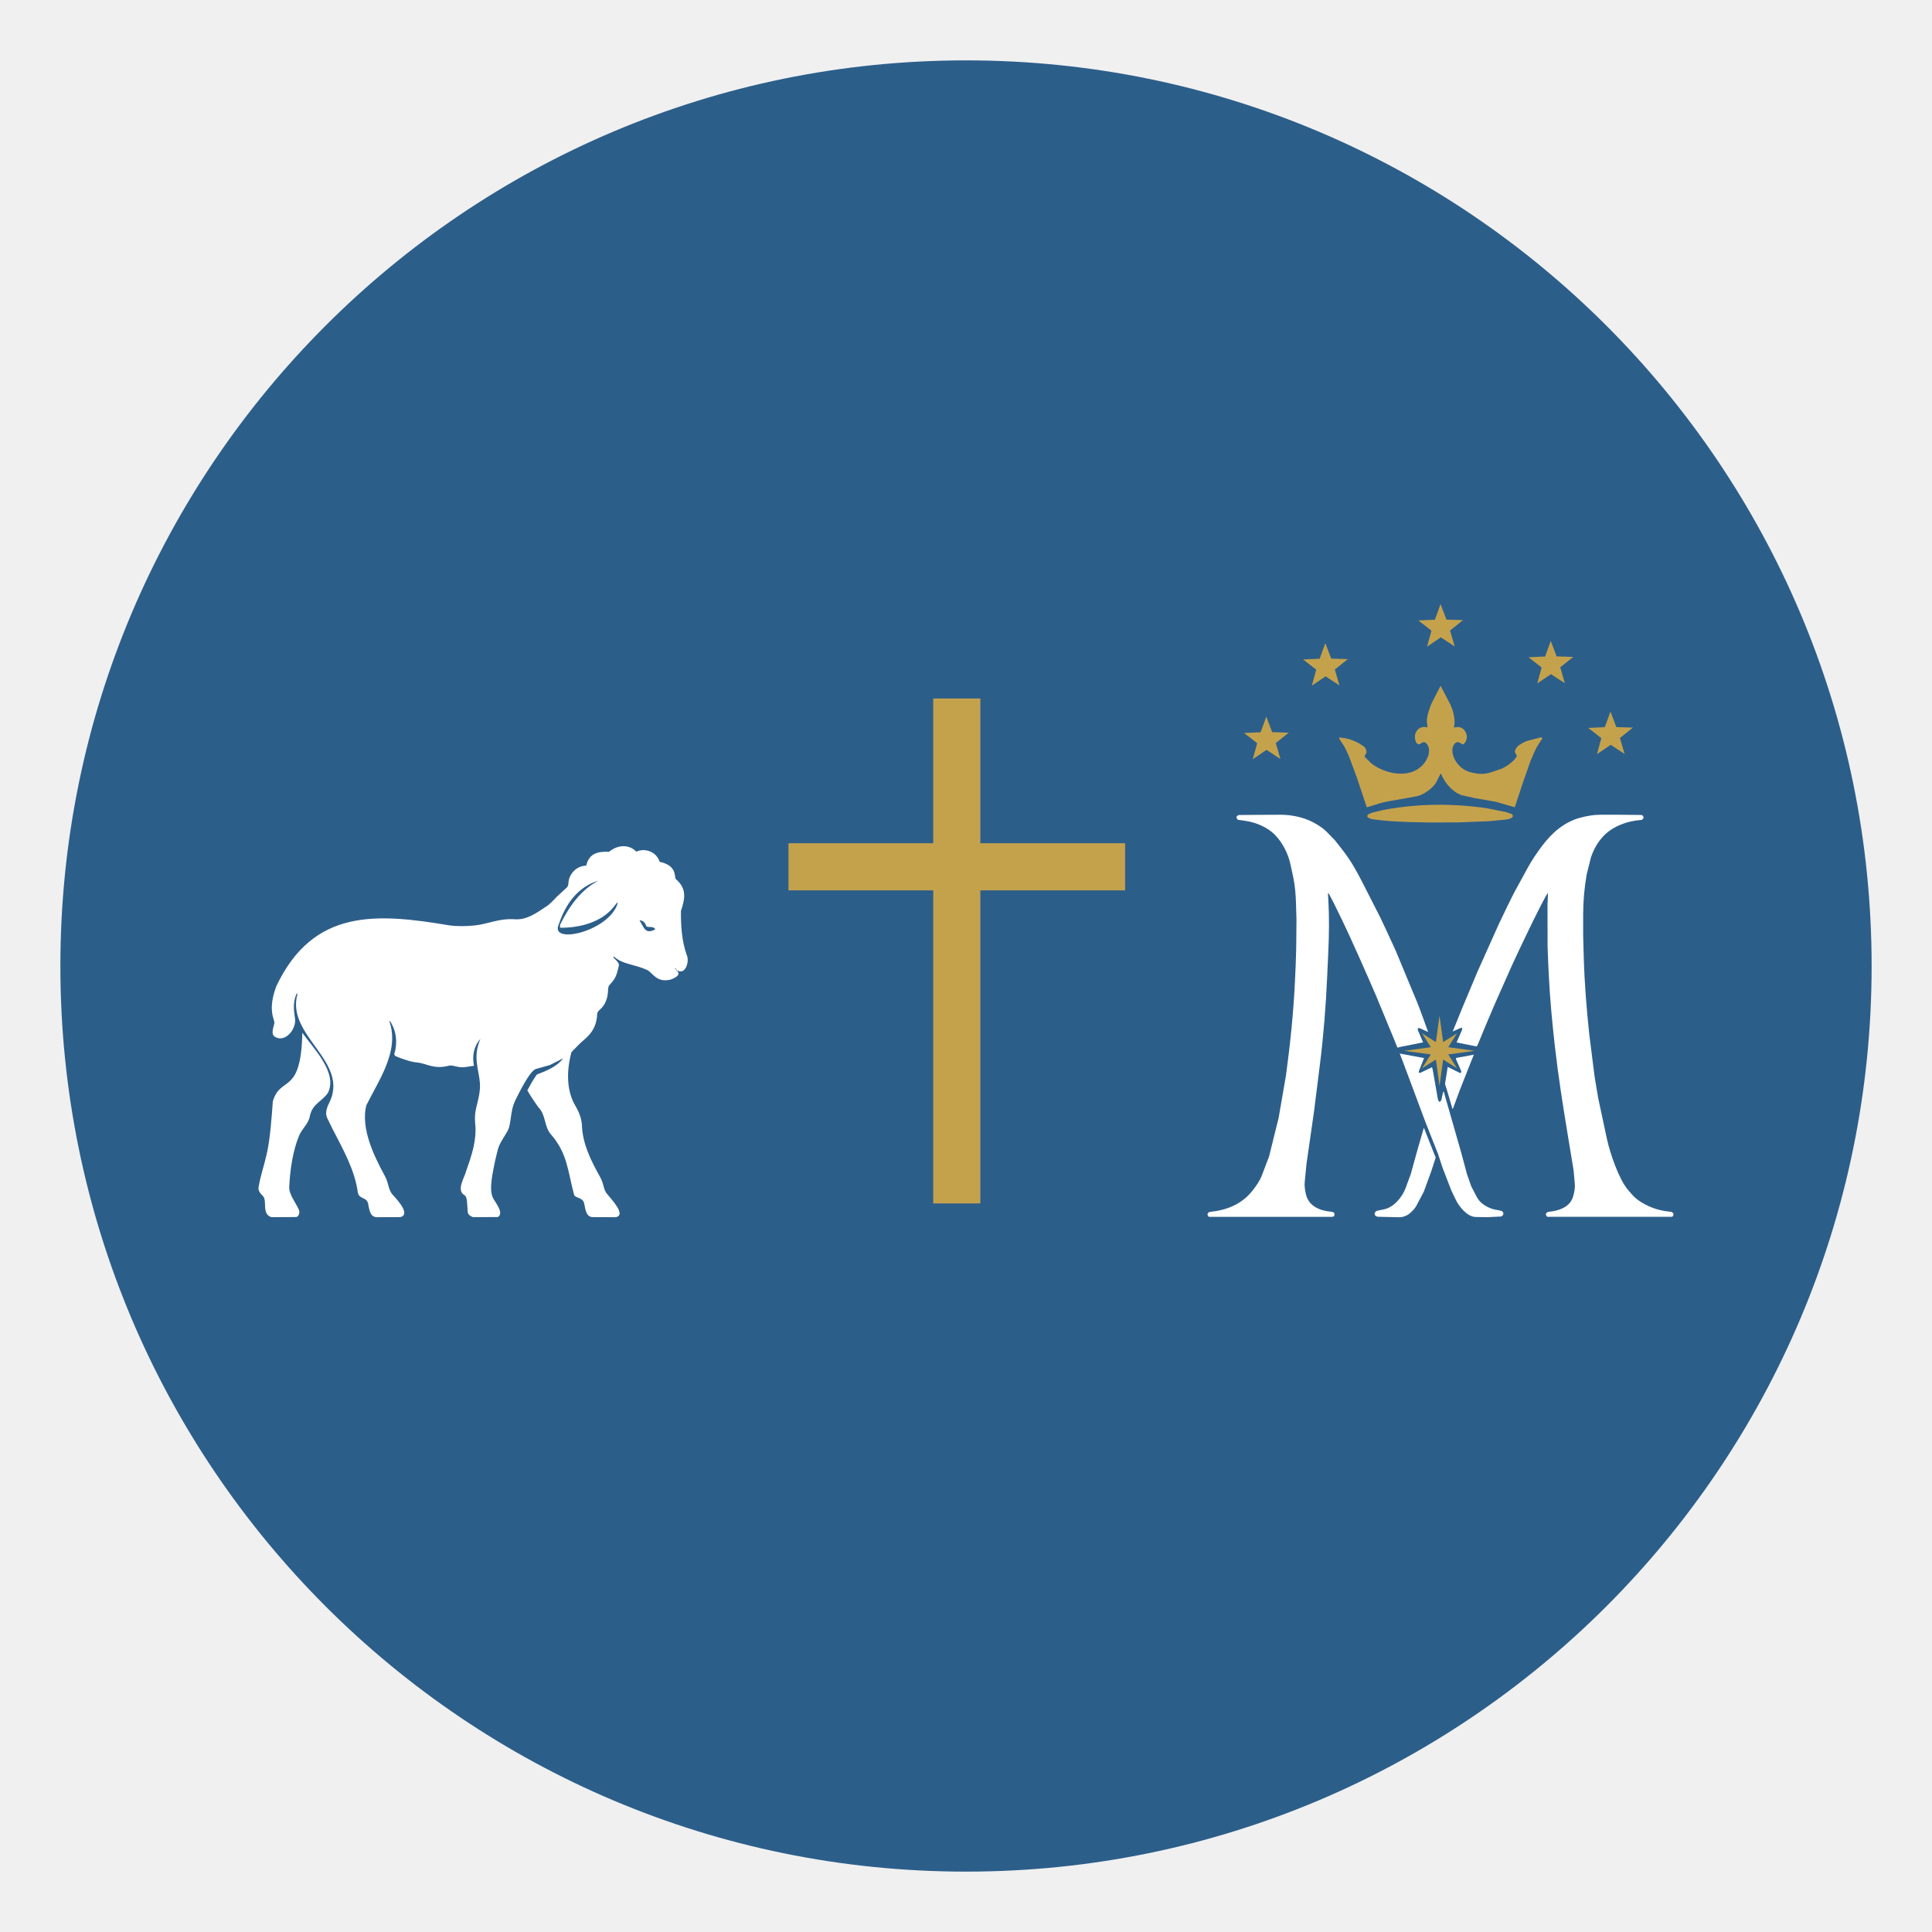
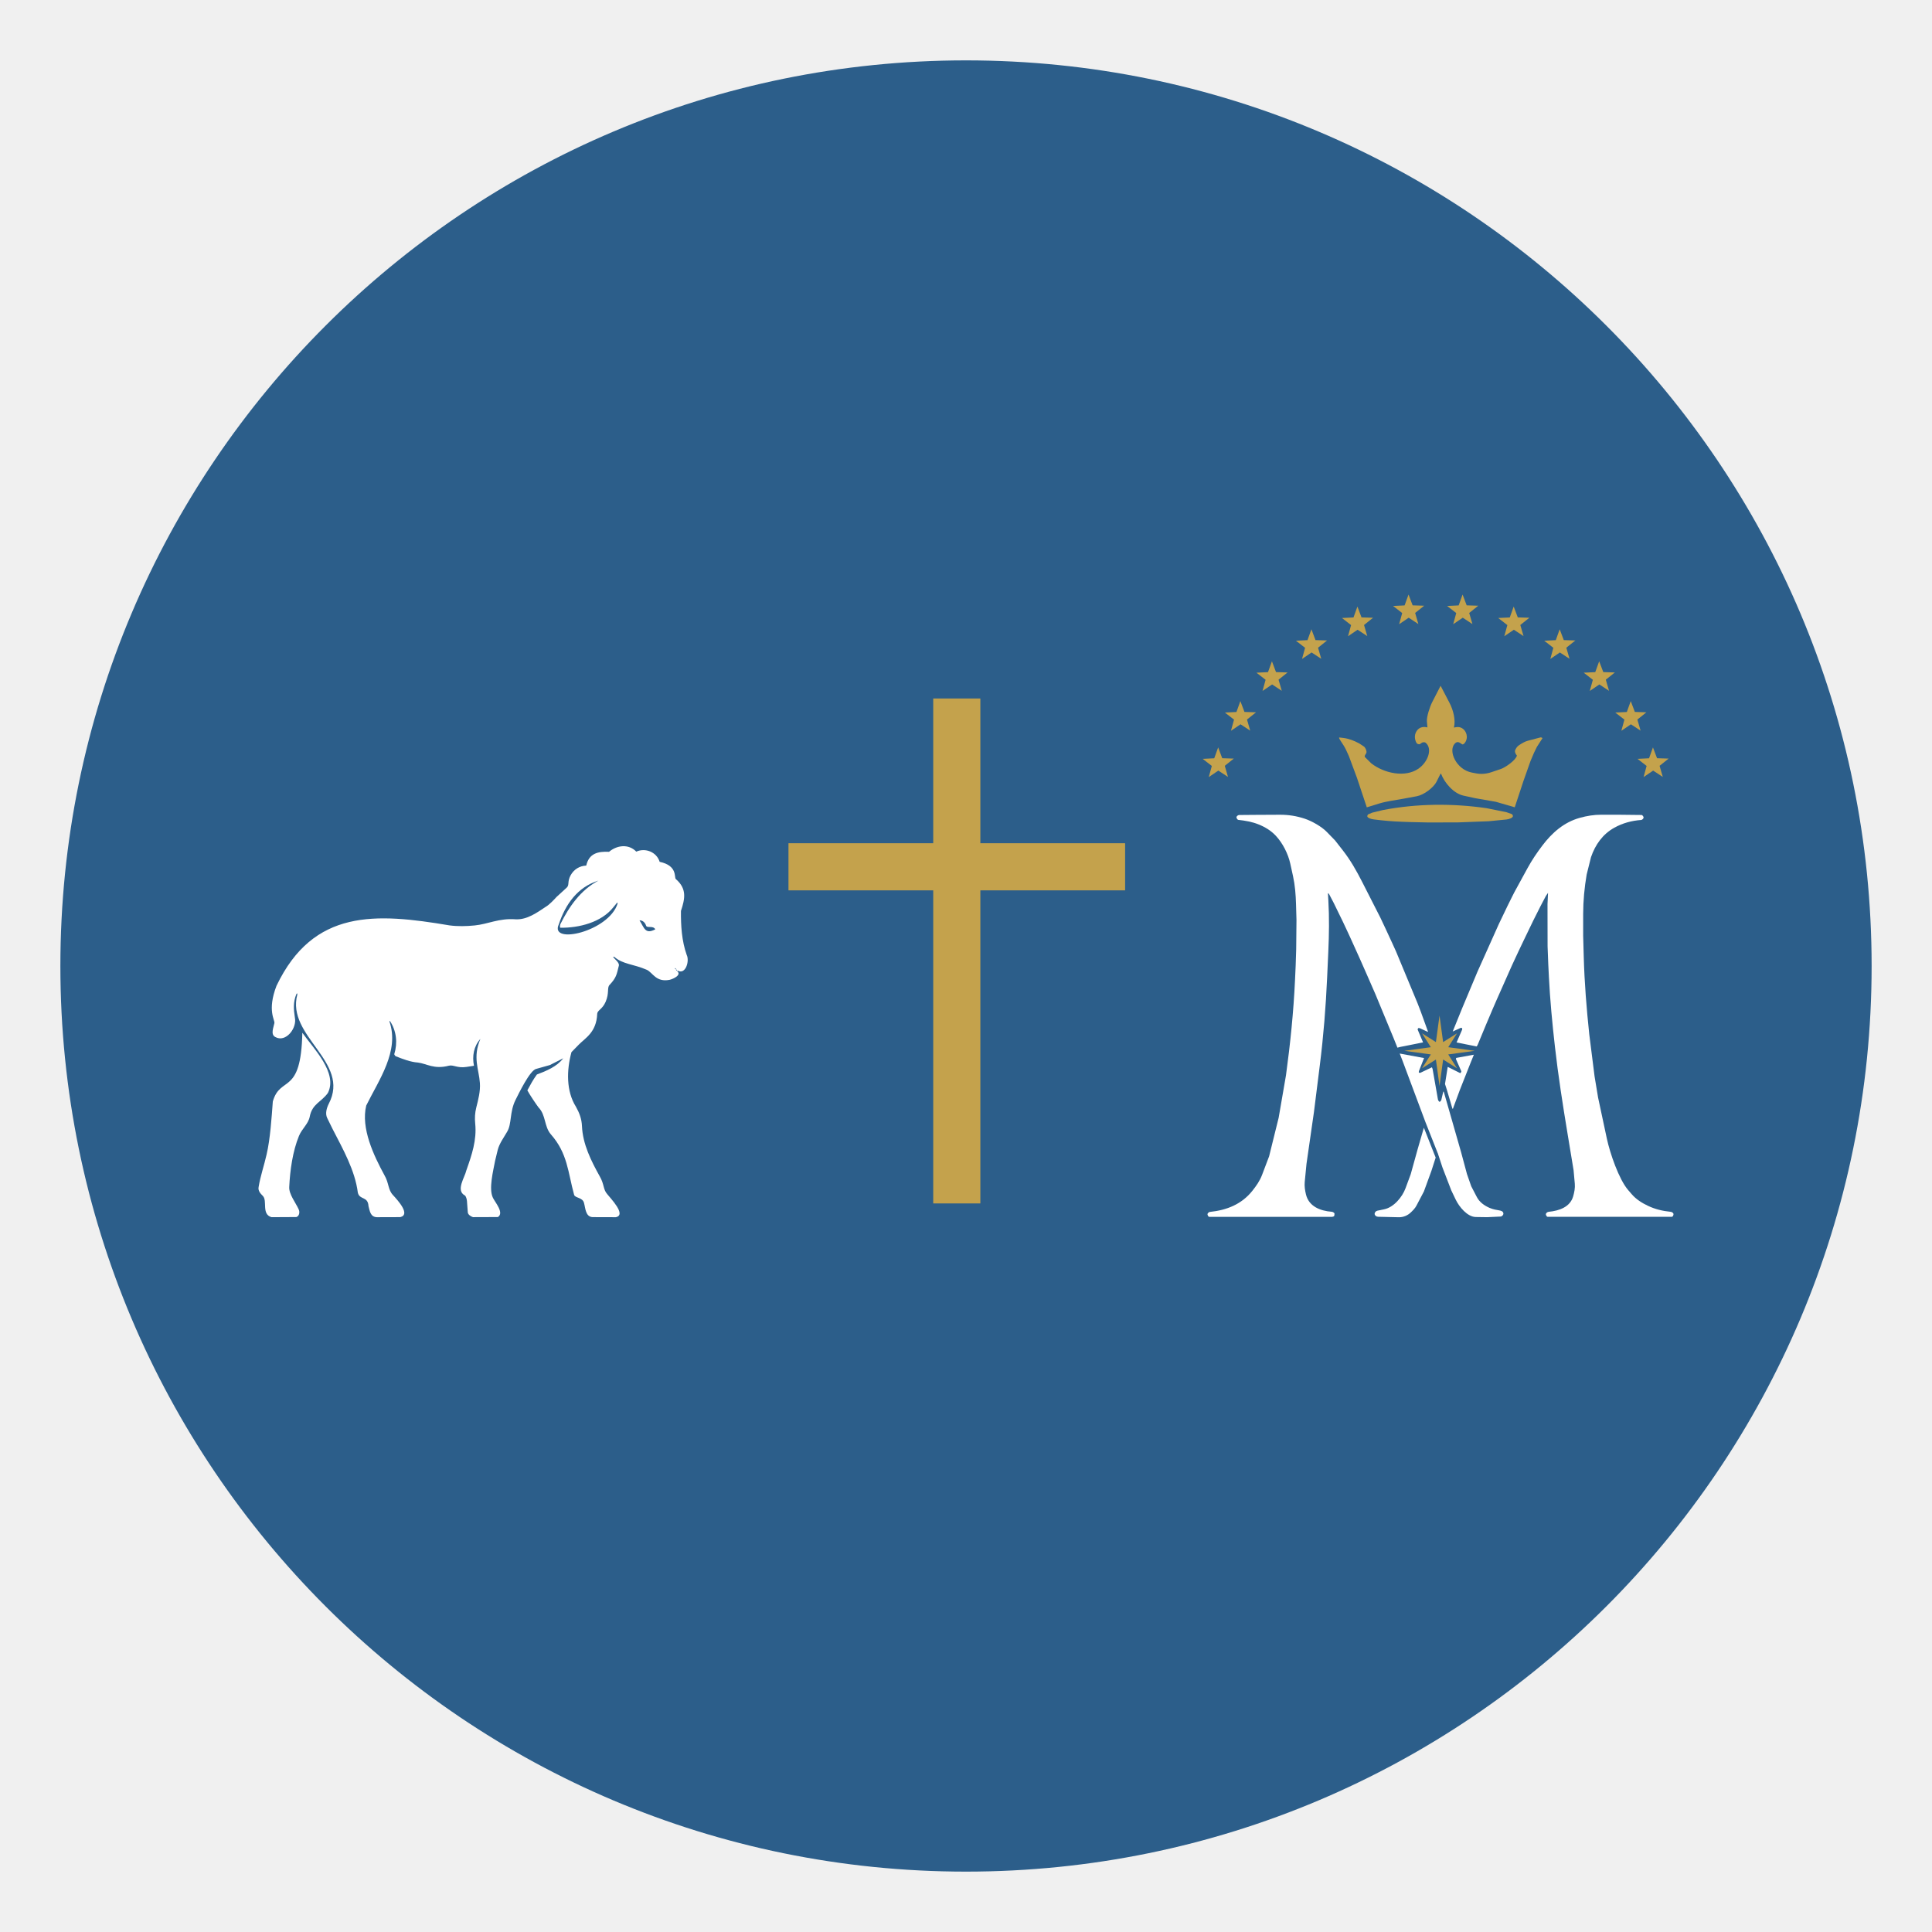
- <svg xmlns="http://www.w3.org/2000/svg" id="AB6-circle-icon" version="1.1" viewBox="0 0 1024 1024">
+ <svg xmlns="http://www.w3.org/2000/svg" id="AB6-circle-icon" viewBox="0 0 1024 1024">
  <g id="circle-primary">
    <circle id="circle-bg" cx="512" cy="512" r="480" fill="#2c5e8a" />
    <g id="circle-icons">
      <g id="lockup-m">
        <g id="crown-stars-accent">
-           <path d="M761.44,414.25c-1.61,3.21-6.72,7.07-10.55,7.78l-7.36,1.36c-4.29.8-8.53,1.26-12.67,2.53l-6.43,1.98-5.22-15.65-4.29-11.54-1.58-3.44c-1.32-2.87-4.45-6.51-3.39-6.38l2.03.24c3.01.35,5.72,1.47,8.39,2.87l2.49,1.64c.76.5,1.37,1.89,1.43,2.87.07,1.06-1.58,2.04-.73,2.87l3.29,3.25c6.82,5.28,17.92,7.65,24.96,2.78,5.14-3.55,7.61-10.76,3.72-13.81-.38-.29-1.49-.22-1.87.04l-1.07.73c-.41.28-1.5-.04-1.81-.59-1.29-2.3-1.17-5.06.6-7,1.34-1.47,3.33-1.73,5.19-1.23l-.28-3.24c-.2-2.32,1.51-7.65,2.8-10.16l4.46-8.67,4.73,9.07c1.99,3.82,3.35,9.1,2.32,13.07l1.21-.21c2.7-.47,4.88,1.37,5.5,3.95.71,2.92-1.38,5.48-2.24,5.16s-2.31-2.25-4.01-.41c-3.67,3.98.87,13.79,9.02,15.36l2.31.44c2.66.51,5.46.25,8.03-.62l5.1-1.72c2.37-.8,8.05-4.76,8.47-7.14-.56-.52-1.3-1.93-.91-2.85.41-.99,1.11-1.99,1.94-2.54,1.53-1,3.04-1.98,4.77-2.43l6.74-1.78c.28-.07,1.12.26.94.54l-2.87,4.47-1.56,3.18-1.84,4.35-3.66,10.33-4.69,14.18-9.96-2.9-11.1-1.94-6.12-1.34c-5.13-1.12-10.02-6.6-11.94-11.75l-.41.52-1.88,3.75v.03Z" fill="#c4a24c" />
-           <path d="M772.54,435.89l-15.37.04-9.64-.22-4.43-.16c-5.08-.18-9.93-.59-15-1.25-1.56-.2-3.29-.81-3.41-1.6-.04-.27.24-.98.49-1.09l2.15-.89,5.53-1.35c18.01-3.48,36.97-3.65,55.12-1l10.42,2.09,2.92,1.04c.22.08.55.72.57.95.07.95-1.81,1.73-3.48,1.9l-9.36.92-16.52.63h0Z" fill="#c4a24c" />
+           <path d="M761.44,414.25c-1.61,3.21-6.72,7.07-10.55,7.78l-7.36,1.36c-4.29.8-8.53,1.26-12.67,2.53l-6.43,1.98-5.22-15.65-4.29-11.54-1.58-3.44c-1.32-2.87-4.45-6.51-3.39-6.38l2.03.24c3.01.35,5.72,1.47,8.39,2.87l2.49,1.64c.76.5,1.37,1.89,1.43,2.87.07,1.06-1.58,2.04-.73,2.87l3.29,3.25c6.82,5.28,17.92,7.65,24.96,2.78,5.14-3.55,7.61-10.76,3.72-13.81-.38-.29-1.49-.22-1.87.04l-1.07.73c-.41.28-1.5-.04-1.81-.59-1.29-2.3-1.17-5.06.6-7,1.34-1.47,3.33-1.73,5.19-1.23l-.28-3.24c-.2-2.32,1.51-7.65,2.8-10.16l4.46-8.67,4.73,9.07c1.99,3.82,3.35,9.1,2.32,13.07l1.21-.21c2.7-.47,4.88,1.37,5.5,3.95.71,2.92-1.38,5.48-2.24,5.16s-2.31-2.25-4.01-.41c-3.67,3.98.87,13.79,9.02,15.36l2.31.44c2.66.51,5.46.25,8.03-.62l5.1-1.72c2.37-.8,8.05-4.76,8.47-7.14-.56-.52-1.3-1.93-.91-2.85.41-.99,1.11-1.99,1.94-2.54,1.53-1,3.04-1.98,4.77-2.43l6.74-1.78c.28-.07,1.12.26.94.54l-2.87,4.47-1.56,3.18-1.84,4.35-3.66,10.33-4.69,14.18-9.96-2.9-11.1-1.94-6.12-1.34c-5.13-1.12-10.02-6.6-11.94-11.75l-.41.52-1.88,3.75Z" fill="#c4a24c" />
+           <path d="M772.54,435.89l-15.37.04-9.64-.22-4.43-.16c-5.08-.18-9.93-.59-15-1.25-1.56-.2-3.29-.81-3.41-1.6-.04-.27.24-.98.49-1.09l2.15-.89,5.53-1.35c18.01-3.48,36.97-3.65,55.12-1l10.42,2.09,2.92,1.04c.22.08.55.72.57.95.07.95-1.81,1.73-3.48,1.9l-9.36.92-16.52.63Z" fill="#c4a24c" />
          <polygon points="772.24 566.21 764.89 561.57 762.98 575.61 761.06 561.57 753.72 566.21 758.36 558.87 744.32 556.95 758.36 555.04 753.72 547.69 761.06 552.33 762.98 538.29 764.89 552.33 772.24 547.69 767.6 555.04 781.64 556.95 767.6 558.87 772.24 566.21" fill="#c4a24c" />
-           <polygon points="678.64 402.28 671.29 397.45 664.01 402.39 666.34 393.91 659.39 388.51 668.17 388.1 671.16 379.82 674.27 388.05 683.06 388.33 676.19 393.83 678.64 402.28" fill="#c4a24c" />
-           <polygon points="709.94 363.3 702.59 358.47 695.31 363.41 697.63 354.93 690.68 349.53 699.47 349.12 702.45 340.84 705.56 349.07 714.36 349.35 707.49 354.85 709.94 363.3" fill="#c4a24c" />
-           <polygon points="861.06 399.6 853.71 394.77 846.43 399.71 848.75 391.22 841.8 385.83 850.59 385.41 853.58 377.14 856.68 385.37 865.48 385.65 858.61 391.15 861.06 399.6" fill="#c4a24c" />
-           <polygon points="829.41 362.14 822.06 357.31 814.78 362.25 817.1 353.77 810.15 348.37 818.94 347.96 821.93 339.68 825.03 347.91 833.83 348.19 826.96 353.69 829.41 362.14" fill="#c4a24c" />
-           <polygon points="771.01 342.63 763.66 337.8 756.38 342.74 758.7 334.26 751.75 328.86 760.54 328.45 763.52 320.17 766.63 328.4 775.43 328.68 768.56 334.18 771.01 342.63" fill="#c4a24c" />
+           <g id="Stars">
+             <polygon id="Left_Star" data-name="Left Star" points="650.86 411.79 645.74 408.43 640.67 411.87 642.29 405.96 637.44 402.2 643.57 401.91 645.65 396.14 647.81 401.88 653.94 402.07 649.16 405.9 650.86 411.79" fill="#c4a24c" />
+             <polygon points="662.64 387.26 657.52 383.89 652.44 387.33 654.06 381.42 649.22 377.66 655.34 377.37 657.42 371.6 659.59 377.34 665.72 377.54 660.93 381.37 662.64 387.26" fill="#c4a24c" />
+             <polygon points="679.37 366.14 674.24 362.77 669.17 366.22 670.79 360.3 665.94 356.54 672.07 356.25 674.15 350.49 676.31 356.22 682.44 356.42 677.66 360.25 679.37 366.14" fill="#c4a24c" />
+             <polygon points="700.29 349.18 695.17 345.82 690.1 349.26 691.72 343.35 686.87 339.59 693 339.3 695.08 333.53 697.24 339.27 703.37 339.46 698.59 343.3 700.29 349.18" fill="#c4a24c" />
+             <polygon points="724.68 337.14 719.55 333.78 714.48 337.22 716.1 331.31 711.26 327.55 717.38 327.26 719.46 321.49 721.63 327.23 727.75 327.42 722.97 331.26 724.68 337.14" fill="#c4a24c" />
+             <polygon points="751.77 330.77 746.64 327.4 741.57 330.84 743.19 324.93 738.35 321.17 744.47 320.88 746.55 315.11 748.72 320.85 754.84 321.04 750.06 324.88 751.77 330.77" fill="#c4a24c" />
+             <polygon points="780.42 330.77 775.3 327.4 770.22 330.84 771.84 324.93 767 321.17 773.12 320.88 775.2 315.11 777.37 320.85 783.5 321.04 778.71 324.88 780.42 330.77" fill="#c4a24c" />
+             <polygon points="807.51 337.14 802.38 333.78 797.31 337.22 798.93 331.31 794.09 327.55 800.21 327.26 802.29 321.49 804.46 327.23 810.59 327.42 805.8 331.26 807.51 337.14" fill="#c4a24c" />
+             <polygon points="831.89 349.18 826.77 345.82 821.7 349.26 823.31 343.35 818.47 339.59 824.6 339.3 826.67 333.53 828.84 339.27 834.97 339.46 830.18 343.3 831.89 349.18" fill="#c4a24c" />
+             <polygon points="852.82 366.14 847.7 362.77 842.62 366.22 844.24 360.3 839.4 356.54 845.52 356.25 847.6 350.49 849.77 356.22 855.9 356.42 851.11 360.25 852.82 366.14" fill="#c4a24c" />
+             <polygon points="869.55 387.26 864.42 383.89 859.35 387.33 860.97 381.42 856.13 377.66 862.25 377.37 864.33 371.6 866.5 377.34 872.62 377.54 867.84 381.37 869.55 387.26" fill="#c4a24c" />
+             <polygon id="Right_Star" data-name="Right Star" points="881.32 411.79 876.2 408.43 871.13 411.87 872.74 405.96 867.9 402.2 874.03 401.91 876.1 396.14 878.27 401.88 884.4 402.07 879.61 405.9 881.32 411.79" fill="#c4a24c" />
+           </g>
        </g>
        <g id="m-letterform">
-           <path d="M820.93,517.33l-.32-6.43-.36-9.34-.04-22.33.28-6.01-1.14,1.65-2.9,5.52-3.75,7.46-4.85,10.04-2.8,5.88-1.59,3.4-2.17,4.68-8.01,18.04-2.17,4.99-3.43,8.09-4.47,10.77c-.1.23-.45.8-.53.9l-3.89-.77-6.78-1.34,2.93-6.74c.08-.19.11-.81-.03-.86l-.58-.19-4.37,1.99,5.04-12.41,8.08-19.27,11.33-25.28,4.54-9.47,2.26-4.56,1.47-2.91,6.92-12.66c2.33-4.26,4.95-8.14,7.88-12.01,5.18-6.83,11.46-12.35,19.81-14.68,3.76-1.05,7.53-1.67,11.42-1.66h8.5l12.81.14c.51,0,1.14.88,1.12,1.39-.02.46-.72,1.21-1.26,1.25-5.12.37-9.83,1.65-14.28,4.12-6.14,3.4-10.08,9-12.34,15.61l-2.3,9.21c-1.18,6.96-1.84,13.83-1.85,20.92v11.5l.31,11.23c.39,13.8,1.47,27.23,2.92,40.98l2.82,22.36,1.86,11.21,4.64,21.72c1.64,7.7,6.37,21.57,11.27,27.27l1.88,2.18c2.36,2.74,5.4,4.67,8.68,6.22,3.83,1.8,7.77,2.75,12.05,3.16.56.05,1.2.52,1.4.93s-.17,1.71-.85,1.71h-65.8c-.54,0-1.04-1.09-.94-1.49.15-.55.79-1.09,1.48-1.16,5.7-.54,11.36-2.59,12.97-8.15.62-2.15,1.08-4.45.88-6.7l-.65-7.19-3.23-19.57c-2.53-15.35-4.9-30.39-6.65-45.85-1.42-12.52-2.59-24.75-3.23-37.51v.02Z" fill="#fff" />
-           <path d="M766.75,577.24l-.87-2.7,1.44-9.07,6.54,3.27c.36.18.83-.93.62-1.06l-2.82-6.39.15-.57,7.11-1.29,2.26-.41-1.84,4.54-5.62,14.22-3.44,9.32-.23.63c-.05.12-.29-.25-.33-.41l-1.28-4.36-1.68-5.71h0Z" fill="#fff" />
-           <path d="M703.83,473.37l.23,4c.51,9.05.38,17.92-.03,26.99l-.62,13.74c-.7,15.62-1.93,30.93-3.87,46.43l-3.12,24.88-3.95,27.44-.94,9.66c-.21,2.19.15,4.41.65,6.53,1.49,6.3,7.44,8.78,13.76,9.23.5.04,1.41.6,1.38,1.05s-.08.91-.16,1.14c-.1.29-.86.5-1.33.5h-64.87c-.57,0-1.04-1.09-.96-1.5s.7-1.06,1.22-1.11c9-.93,16.81-4.04,22.48-11.1,2.1-2.62,4.01-5.33,5.2-8.47l3.76-9.92,5.05-20.41,3.89-22.53c2.3-16.9,4.01-33.57,4.79-50.58l.34-7.51.28-8.7.15-15.52-.24-8.41c-.15-5.04-.52-9.96-1.6-14.87l-1.45-6.61c-1.13-5.16-4-10.83-7.64-14.73-2.55-2.73-5.72-4.66-9.17-6.04s-6.95-1.99-10.73-2.4c-.46-.05-1.05-1.01-.98-1.46.08-.5.85-1.12,1.4-1.12l8.14-.07,13.48-.07c4.51-.02,8.9.67,13.18,2.1,3.82,1.27,8.96,4.21,11.64,6.97l4.44,4.57,4.1,5.25c4.07,5.21,7.25,10.83,10.27,16.76l9.63,18.91,2.99,6.35,3.24,7.01,2.05,4.51,11.39,27.41,1.74,4.52,3.89,10.74-.93-.35-3.31-1.55c-.18-.09-.67-.16-.83-.16-.22,0-.55.66-.46.87l2.61,6.16.25.59s-.25.05-.48.09l-5.64,1.13-6.02,1.19-1.45.39-2.02-5.03-9.72-23.48-4.17-9.54-4.28-9.69-4.94-10.91-1.58-3.41-2.28-4.85-4.8-9.84-2.47-4.71c-.05-.09-.62-.49-.55-.43l-.03-.03Z" fill="#fff" />
-           <path d="M796.82,643.09c-.41-2.14-3.23-1.11-7.35-2.9-2.78-1.21-5.32-3.04-6.71-5.72l-2.98-5.73-2.25-6.45-3.1-11.53-9.19-32.09c-.07-.04-.19-.1-.27-.13l-1.06,4.52c-.06.27-.69.97-.91.93-.35-.06-.8-.88-.87-1.29l-2.1-11.95-.73-4.17c-.04-.2-.3-.84-.35-.89l-6.09,2.9c-.2.1-.84,0-.86-.17-.01-.11-.01-.54.05-.71l2.73-6.92-12.9-2.39,1.52,3.9,12.09,32.36h0l6.49,16.44c.06,0,.09,0,.04.02l2.52,7.67,4.67,12.13,2.31,4.83c1.91,3.99,6.25,9.22,10.67,9.29l6.02.09,7.16-.34c.76-.04,1.59-.93,1.44-1.71h0Z" fill="#fff" />
-           <path d="M764.98,578.54h0c-.09-.05-.06-.03,0,0Z" fill="#fff" />
-           <path d="M760.34,612.06h0l-5.66-14.34-3.33,11.5-3.64,13.13-2.77,7.49c-1.73,4.67-6.23,10.06-11.26,11.1l-3.64.75c-.81.17-1.52.97-1.45,1.76.07.82.92,1.44,1.83,1.46l10.91.25c2.42.06,4.73-.91,6.44-2.55,1.12-1.08,2.25-2.2,2.97-3.58l3.96-7.54,3.98-10.91,2.26-7.04-.58-1.47h-.02Z" fill="#fff" />
+           <g>
+             <path d="M820.93,517.33l-.32-6.43-.36-9.34-.04-22.33.28-6.01-1.14,1.65-2.9,5.52-3.75,7.46-4.85,10.04-2.8,5.88-1.59,3.4-2.17,4.68-8.01,18.04-2.17,4.99-3.43,8.09-4.47,10.77c-.1.23-.45.8-.53.9l-3.89-.77-6.78-1.34,2.93-6.74c.08-.19.11-.81-.03-.86l-.58-.19-4.37,1.99,5.04-12.41,8.08-19.27,11.33-25.28,4.54-9.47,2.26-4.56,1.47-2.91,6.92-12.66c2.33-4.26,4.95-8.14,7.88-12.01,5.18-6.83,11.46-12.35,19.81-14.68,3.76-1.05,7.53-1.67,11.42-1.66h8.5s12.81.14,12.81.14c.51,0,1.14.88,1.12,1.39-.02.46-.72,1.21-1.26,1.25-5.12.37-9.83,1.65-14.28,4.12-6.14,3.4-10.08,9-12.34,15.61l-2.3,9.21c-1.18,6.96-1.84,13.83-1.85,20.92v11.5s.31,11.23.31,11.23c.39,13.8,1.47,27.23,2.92,40.98l2.82,22.36,1.86,11.21,4.64,21.72c1.64,7.7,6.37,21.57,11.27,27.27l1.88,2.18c2.36,2.74,5.4,4.67,8.68,6.22,3.83,1.8,7.77,2.75,12.05,3.16.56.05,1.2.52,1.4.93s-.17,1.71-.85,1.71h-65.8c-.54,0-1.04-1.09-.94-1.49.15-.55.79-1.09,1.48-1.16,5.7-.54,11.36-2.59,12.97-8.15.62-2.15,1.08-4.45.88-6.7l-.65-7.19-3.23-19.57c-2.53-15.35-4.9-30.39-6.65-45.85-1.42-12.52-2.59-24.75-3.23-37.51Z" fill="#fff" />
+             <path d="M766.75,577.24l-.87-2.7,1.44-9.07,6.54,3.27c.36.18.83-.93.62-1.06l-2.82-6.39.15-.57,7.11-1.29,2.26-.41-1.84,4.54-5.62,14.22-3.44,9.32-.23.63c-.05.12-.29-.25-.33-.41l-1.28-4.36-1.68-5.71Z" fill="#fff" />
+             <path d="M703.83,473.37l.23,4c.51,9.05.38,17.92-.03,26.99l-.62,13.74c-.7,15.62-1.93,30.93-3.87,46.43l-3.12,24.88-3.95,27.44-.94,9.66c-.21,2.19.15,4.41.65,6.53,1.49,6.3,7.44,8.78,13.76,9.23.5.04,1.41.6,1.38,1.05s-.08.91-.16,1.14c-.1.29-.86.5-1.33.5h-64.87c-.57,0-1.04-1.09-.96-1.5s.7-1.06,1.22-1.11c9-.93,16.81-4.04,22.48-11.1,2.1-2.62,4.01-5.33,5.2-8.47l3.76-9.92,5.05-20.41,3.89-22.53c2.3-16.9,4.01-33.57,4.79-50.58l.34-7.51.28-8.7.15-15.52-.24-8.41c-.15-5.04-.52-9.96-1.6-14.87l-1.45-6.61c-1.13-5.16-4-10.83-7.64-14.73-2.55-2.73-5.72-4.66-9.17-6.04s-6.95-1.99-10.73-2.4c-.46-.05-1.05-1.01-.98-1.46.08-.5.85-1.12,1.4-1.12l8.14-.07,13.48-.07c4.51-.02,8.9.67,13.18,2.1,3.82,1.27,8.96,4.21,11.64,6.97l4.44,4.57,4.1,5.25c4.07,5.21,7.25,10.83,10.27,16.76l9.63,18.91,2.99,6.35,3.24,7.01,2.05,4.51,11.39,27.41,1.74,4.52,3.89,10.74-.93-.35-3.31-1.55c-.18-.09-.67-.16-.83-.16-.22,0-.55.66-.46.87l2.61,6.16.25.59s-.25.05-.48.09l-5.64,1.13-6.02,1.19-1.45.39-2.02-5.03-9.72-23.48-4.17-9.54-4.28-9.69-4.94-10.91-1.58-3.41-2.28-4.85-4.8-9.84-2.47-4.71c-.05-.09-.62-.49-.55-.43Z" fill="#fff" />
+           </g>
+           <g>
+             <path d="M796.82,643.09c-.41-2.14-3.23-1.11-7.35-2.9-2.78-1.21-5.32-3.04-6.71-5.72l-2.98-5.73-2.25-6.45-3.1-11.53-9.19-32.09c-.07-.04-.19-.1-.27-.13l-1.06,4.52c-.06.27-.69.97-.91.93-.35-.06-.8-.88-.87-1.29l-2.1-11.95-.73-4.17c-.04-.2-.3-.84-.35-.89l-6.09,2.9c-.2.1-.84,0-.86-.17-.01-.11-.01-.54.05-.71l2.73-6.92-12.9-2.39,1.52,3.9,12.09,32.36h0s6.49,16.44,6.49,16.44c.06,0,.09,0,.04.02l2.52,7.67,4.67,12.13,2.31,4.83c1.91,3.99,6.25,9.22,10.67,9.29l6.02.09,7.16-.34c.76-.04,1.59-.93,1.44-1.71Z" fill="#fff" />
+             <path d="M764.98,578.54h0c-.09-.05-.06-.03,0,0Z" fill="#fff" />
+           </g>
+           <path d="M760.34,612.06h0s-5.66-14.34-5.66-14.34l-3.33,11.5-3.64,13.13-2.77,7.49c-1.73,4.67-6.23,10.06-11.26,11.1l-3.64.75c-.81.17-1.52.97-1.45,1.76.07.82.92,1.44,1.83,1.46l10.91.25c2.42.06,4.73-.91,6.44-2.55,1.12-1.08,2.25-2.2,2.97-3.58l3.96-7.54,3.98-10.91,2.26-7.04-.58-1.47Z" fill="#fff" />
        </g>
      </g>
      <g id="lockup-lamb">
-         <path d="M324.95,507.23c.82,1.14,3.39,2.93,3.07,4.53-1.19,4.85-1.35,6.43-4.96,10.29-1.42,1.52-.03,4.25-2.08,8.98-1.74,4-4.37,4.36-4.45,6.38-.41,9.77-6.33,12.76-9.78,16.29l-3.86,3.95c-2.66,9.74-2.78,20.74,2.35,28.92,1.84,3.26,3.05,6.46,3.21,10.23.41,9.66,4.85,18.46,9.45,26.74,2.4,4.14,1.74,6.87,3.91,9.33,1.67,2.17,10.45,11.09,4.59,12.27l-12.35-.04c-3.77-.19-3.75-4.88-4.51-7.5-.71-3.04-4.82-2.55-5.26-4.37-3.26-11.81-3.39-21.95-12.34-32.04-3.58-4.17-2.55-10.22-6.54-14.26-1.58-2.14-4.63-6.68-5.89-9.02,1.64-3.04,3.06-5.68,5.05-8.4,4.99-1.88,10.66-4.19,13.95-8.59l-7.07,3.58-7.26,2.04c-3.33.75-9.28,13.15-10.97,16.5-3.17,6.39-1.89,12.62-4.42,16.81-1.71,2.98-4.14,6.26-4.98,9.62l-1.4,5.78c-.95,5.2-3.51,14.88-1.14,19.62,1.15,2.42,6.09,7.99,2.63,10.19l-13.22.05c-1.14-.34-2.66-1.36-2.74-2.55l-.44-5.95c-.06-.86-.47-2.57-1.13-3.01-4.96-2.63.02-9.63.8-13.26,2.88-8.18,5.59-16.01,4.7-24.82-.29-2.89-.15-5.65.56-8.48,1.06-4.24,2.23-8.59,1.93-12.98-.51-7.4-3.94-13.59.26-23.42-3.51,3.87-4.44,9.11-3.41,14.24l-4.03.62c-4.77.73-6.89-1.27-9.31-.65-7.85,2.04-11.65-1.09-16.39-1.68-3.91-.27-8.09-1.9-11.7-3.32-.32-.12-.79-.86-.82-1.07,1.88-6.09,1.15-12.44-2.29-17.64l-.29.18c5.51,15.7-5.61,31.13-12.27,44.64-2.9,11.99,3.89,26.35,9.67,36.96,2.42,4.16,1.8,7.65,4.52,10.51,2.63,2.86,9.4,10.31,3.87,11.67l-12.45.04c-3.42-.13-3.75-3.37-4.41-5.87-.29-5.36-4.72-3.15-5.65-7.14-1.5-11.87-7.96-23.18-13.33-33.64l-2.91-5.92c-1.14-2.33-.31-5.24.81-7.5,11.75-22.36-22.62-35.71-16.64-57.95,0-.73-.2-.86-.54-.13-1.71,4.17-1.43,7.98-.78,12.23,1.3,5.7-4.8,13.57-10.37,10.41-2.67-1.36-.83-5.25-.47-7.36.38-1.63-3.96-6.6,1.13-19.8,19.57-40.84,52.7-38.57,91.72-31.99,4.42.58,8.83.46,13.28.03,7.05-.68,12.84-3.93,21.74-3.26,6.09.31,11.33-3.55,16.15-6.75,1.54-.85,4.35-3.76,5.52-5.09l5.38-4.93c1.61-1.47.17-3.11,2.13-6.62,1.73-3.1,4.72-4.93,8.24-5.08,1.47-6.52,6.23-7.58,12.08-7.3,4.16-3.5,10.32-4.36,14.44-.1,4.84-2.14,10.77.18,12.39,5.4,9.55,2.04,7.62,8.13,8.54,9.11,5.93,5.11,4.95,10.33,2.75,16.91-.09,7.82.43,15.94,3.05,23.34,1.58,3.15-.52,10.47-4.65,8.38l-.52.06c2.74,2.18-1.93,4.25-3.88,4.75-7.24,1.41-8.9-3.79-12.07-5.3-7.1-3.12-12.82-2.88-17.35-6.96l-.54.15h0ZM325.04,480.93c-6.35,7.95-18.1,10.91-27.98,10.79-.42.03-.25-1.55-.02-1.96,4.65-9.35,10.74-18.04,20.16-23.02-11.1,3.41-17.48,12.53-21.03,23.18-5.08,11.03,26.51,3.86,31.17-11.01l-.16-.6-2.15,2.62h0ZM342.42,490.58c-.52-1.66-1.9-2.85-3.47-2.78,2.47,3.82,2.92,7.66,8.37,4.76-1.21-2.2-4.42-.44-4.9-1.98ZM325.14,506.6l-.46-.04.46.04ZM358.44,513.6l-.83-.56.43.78.4-.22h0ZM358.64,513.86l-.32.33.25.23.31-.29-.24-.27Z" fill="#fff" />
-         <path d="M158.27,640.92c.7,1.3.48,3.62-1.2,4.14l-13.19.07c-5.45-1.62-1.97-8.71-4.6-11.3-1.32-1.29-2.6-2.78-2.21-4.67.94-5.81,2.94-11.49,4.22-17.2,1.92-8.09,2.69-19.77,3.31-28.17,4.03-13.99,14.96-2.77,15.64-36.4,5.97,8.4,18.88,21.18,13.56,31.88-3.49,4.91-8.3,5.66-9.64,12.61-.73,3.79-4.13,6.36-5.7,10.18-3.33,8.12-4.74,18.17-5.16,27.09-.24,3.74,3.52,8.5,4.97,11.75v.02Z" fill="#fff" />
+         <path d="M324.95,507.23c.82,1.14,3.39,2.93,3.07,4.53-1.19,4.85-1.35,6.43-4.96,10.29-1.42,1.52-.03,4.25-2.08,8.98-1.74,4-4.37,4.36-4.45,6.38-.41,9.77-6.33,12.76-9.78,16.29l-3.86,3.95c-2.66,9.74-2.78,20.74,2.35,28.92,1.84,3.26,3.05,6.46,3.21,10.23.41,9.66,4.85,18.46,9.45,26.74,2.4,4.14,1.74,6.87,3.91,9.33,1.67,2.17,10.45,11.09,4.59,12.27,0,0-12.35-.04-12.35-.04-3.77-.19-3.75-4.88-4.51-7.5-.71-3.04-4.82-2.55-5.26-4.37-3.26-11.81-3.39-21.95-12.34-32.04-3.58-4.17-2.55-10.22-6.54-14.26-1.58-2.14-4.63-6.68-5.89-9.02,1.64-3.04,3.06-5.68,5.05-8.4,4.99-1.88,10.66-4.19,13.95-8.59l-7.07,3.58-7.26,2.04c-3.33.75-9.28,13.15-10.97,16.5-3.17,6.39-1.89,12.62-4.42,16.81-1.71,2.98-4.14,6.26-4.98,9.62,0,0-1.4,5.78-1.4,5.78-.95,5.2-3.51,14.88-1.14,19.62,1.15,2.42,6.09,7.99,2.63,10.19l-13.22.05c-1.14-.34-2.66-1.36-2.74-2.55l-.44-5.95c-.06-.86-.47-2.57-1.13-3.01-4.96-2.63.02-9.63.8-13.26,2.88-8.18,5.59-16.01,4.7-24.82-.29-2.89-.15-5.65.56-8.48,1.06-4.24,2.23-8.59,1.93-12.98-.51-7.4-3.94-13.59.26-23.42-3.51,3.87-4.44,9.11-3.41,14.24l-4.03.62c-4.77.73-6.89-1.27-9.31-.65-7.85,2.04-11.65-1.09-16.39-1.68-3.91-.27-8.09-1.9-11.7-3.32-.32-.12-.79-.86-.82-1.07,1.88-6.09,1.15-12.44-2.29-17.64l-.29.18c5.51,15.7-5.61,31.13-12.27,44.64-2.9,11.99,3.89,26.35,9.67,36.96,2.42,4.16,1.8,7.65,4.52,10.51,2.63,2.86,9.4,10.31,3.87,11.67,0,0-12.45.04-12.45.04-3.42-.13-3.75-3.37-4.41-5.87-.29-5.36-4.72-3.15-5.65-7.14-1.5-11.87-7.96-23.18-13.33-33.64,0,0-2.91-5.92-2.91-5.92-1.14-2.33-.31-5.24.81-7.5,11.75-22.36-22.62-35.71-16.64-57.95-.01-.73-.2-.86-.54-.13-1.71,4.17-1.43,7.98-.78,12.23,1.3,5.7-4.8,13.57-10.37,10.41-2.67-1.36-.83-5.25-.47-7.36.38-1.63-3.96-6.6,1.13-19.8,19.57-40.84,52.7-38.57,91.72-31.99,4.42.58,8.83.46,13.28.03,7.05-.68,12.84-3.93,21.74-3.26,6.09.31,11.33-3.55,16.15-6.75,1.54-.85,4.35-3.76,5.52-5.09,0,0,5.38-4.93,5.38-4.93,1.61-1.47.17-3.11,2.13-6.62,1.73-3.1,4.72-4.93,8.24-5.08,1.47-6.52,6.23-7.58,12.08-7.3,4.16-3.5,10.32-4.36,14.44-.1,4.84-2.14,10.77.18,12.39,5.4,9.55,2.04,7.62,8.13,8.54,9.11,5.93,5.11,4.95,10.33,2.75,16.91-.09,7.82.43,15.94,3.05,23.34,1.58,3.15-.52,10.47-4.65,8.38l-.52.06c2.74,2.18-1.93,4.25-3.88,4.75-7.24,1.41-8.9-3.79-12.07-5.3-7.1-3.12-12.82-2.88-17.35-6.96l-.54.15ZM325.04,480.93c-6.35,7.95-18.1,10.91-27.98,10.79-.42.03-.25-1.55-.02-1.96,4.65-9.35,10.74-18.04,20.16-23.02-11.1,3.41-17.48,12.53-21.03,23.18-5.08,11.03,26.51,3.86,31.17-11.01l-.16-.6-2.15,2.62ZM342.42,490.58c-.52-1.66-1.9-2.85-3.47-2.78,2.47,3.82,2.92,7.66,8.37,4.76-1.21-2.2-4.42-.44-4.9-1.98ZM325.14,506.6l-.46-.04.46.04ZM358.44,513.6l-.83-.56.43.78.4-.22ZM358.64,513.86l-.32.33.25.23.31-.29-.24-.27Z" fill="#fff" />
+         <path d="M158.27,640.92c.7,1.3.48,3.62-1.2,4.14l-13.19.07c-5.45-1.62-1.97-8.71-4.6-11.3-1.32-1.29-2.6-2.78-2.21-4.67.94-5.81,2.94-11.49,4.22-17.2,1.92-8.09,2.69-19.77,3.31-28.17,4.03-13.99,14.96-2.77,15.64-36.4,5.97,8.4,18.88,21.18,13.56,31.88-3.49,4.91-8.3,5.66-9.64,12.61-.73,3.79-4.13,6.36-5.7,10.18-3.33,8.12-4.74,18.17-5.16,27.09-.24,3.74,3.52,8.5,4.97,11.75Z" fill="#fff" />
      </g>
      <polygon id="lockup-cross" points="596.33 446.93 519.61 446.93 519.61 370.21 494.63 370.21 494.63 446.93 417.91 446.93 417.91 471.91 494.63 471.91 494.63 637.84 519.61 637.84 519.61 471.91 596.33 471.91 596.33 446.93" fill="#c4a24c" />
    </g>
  </g>
</svg>
